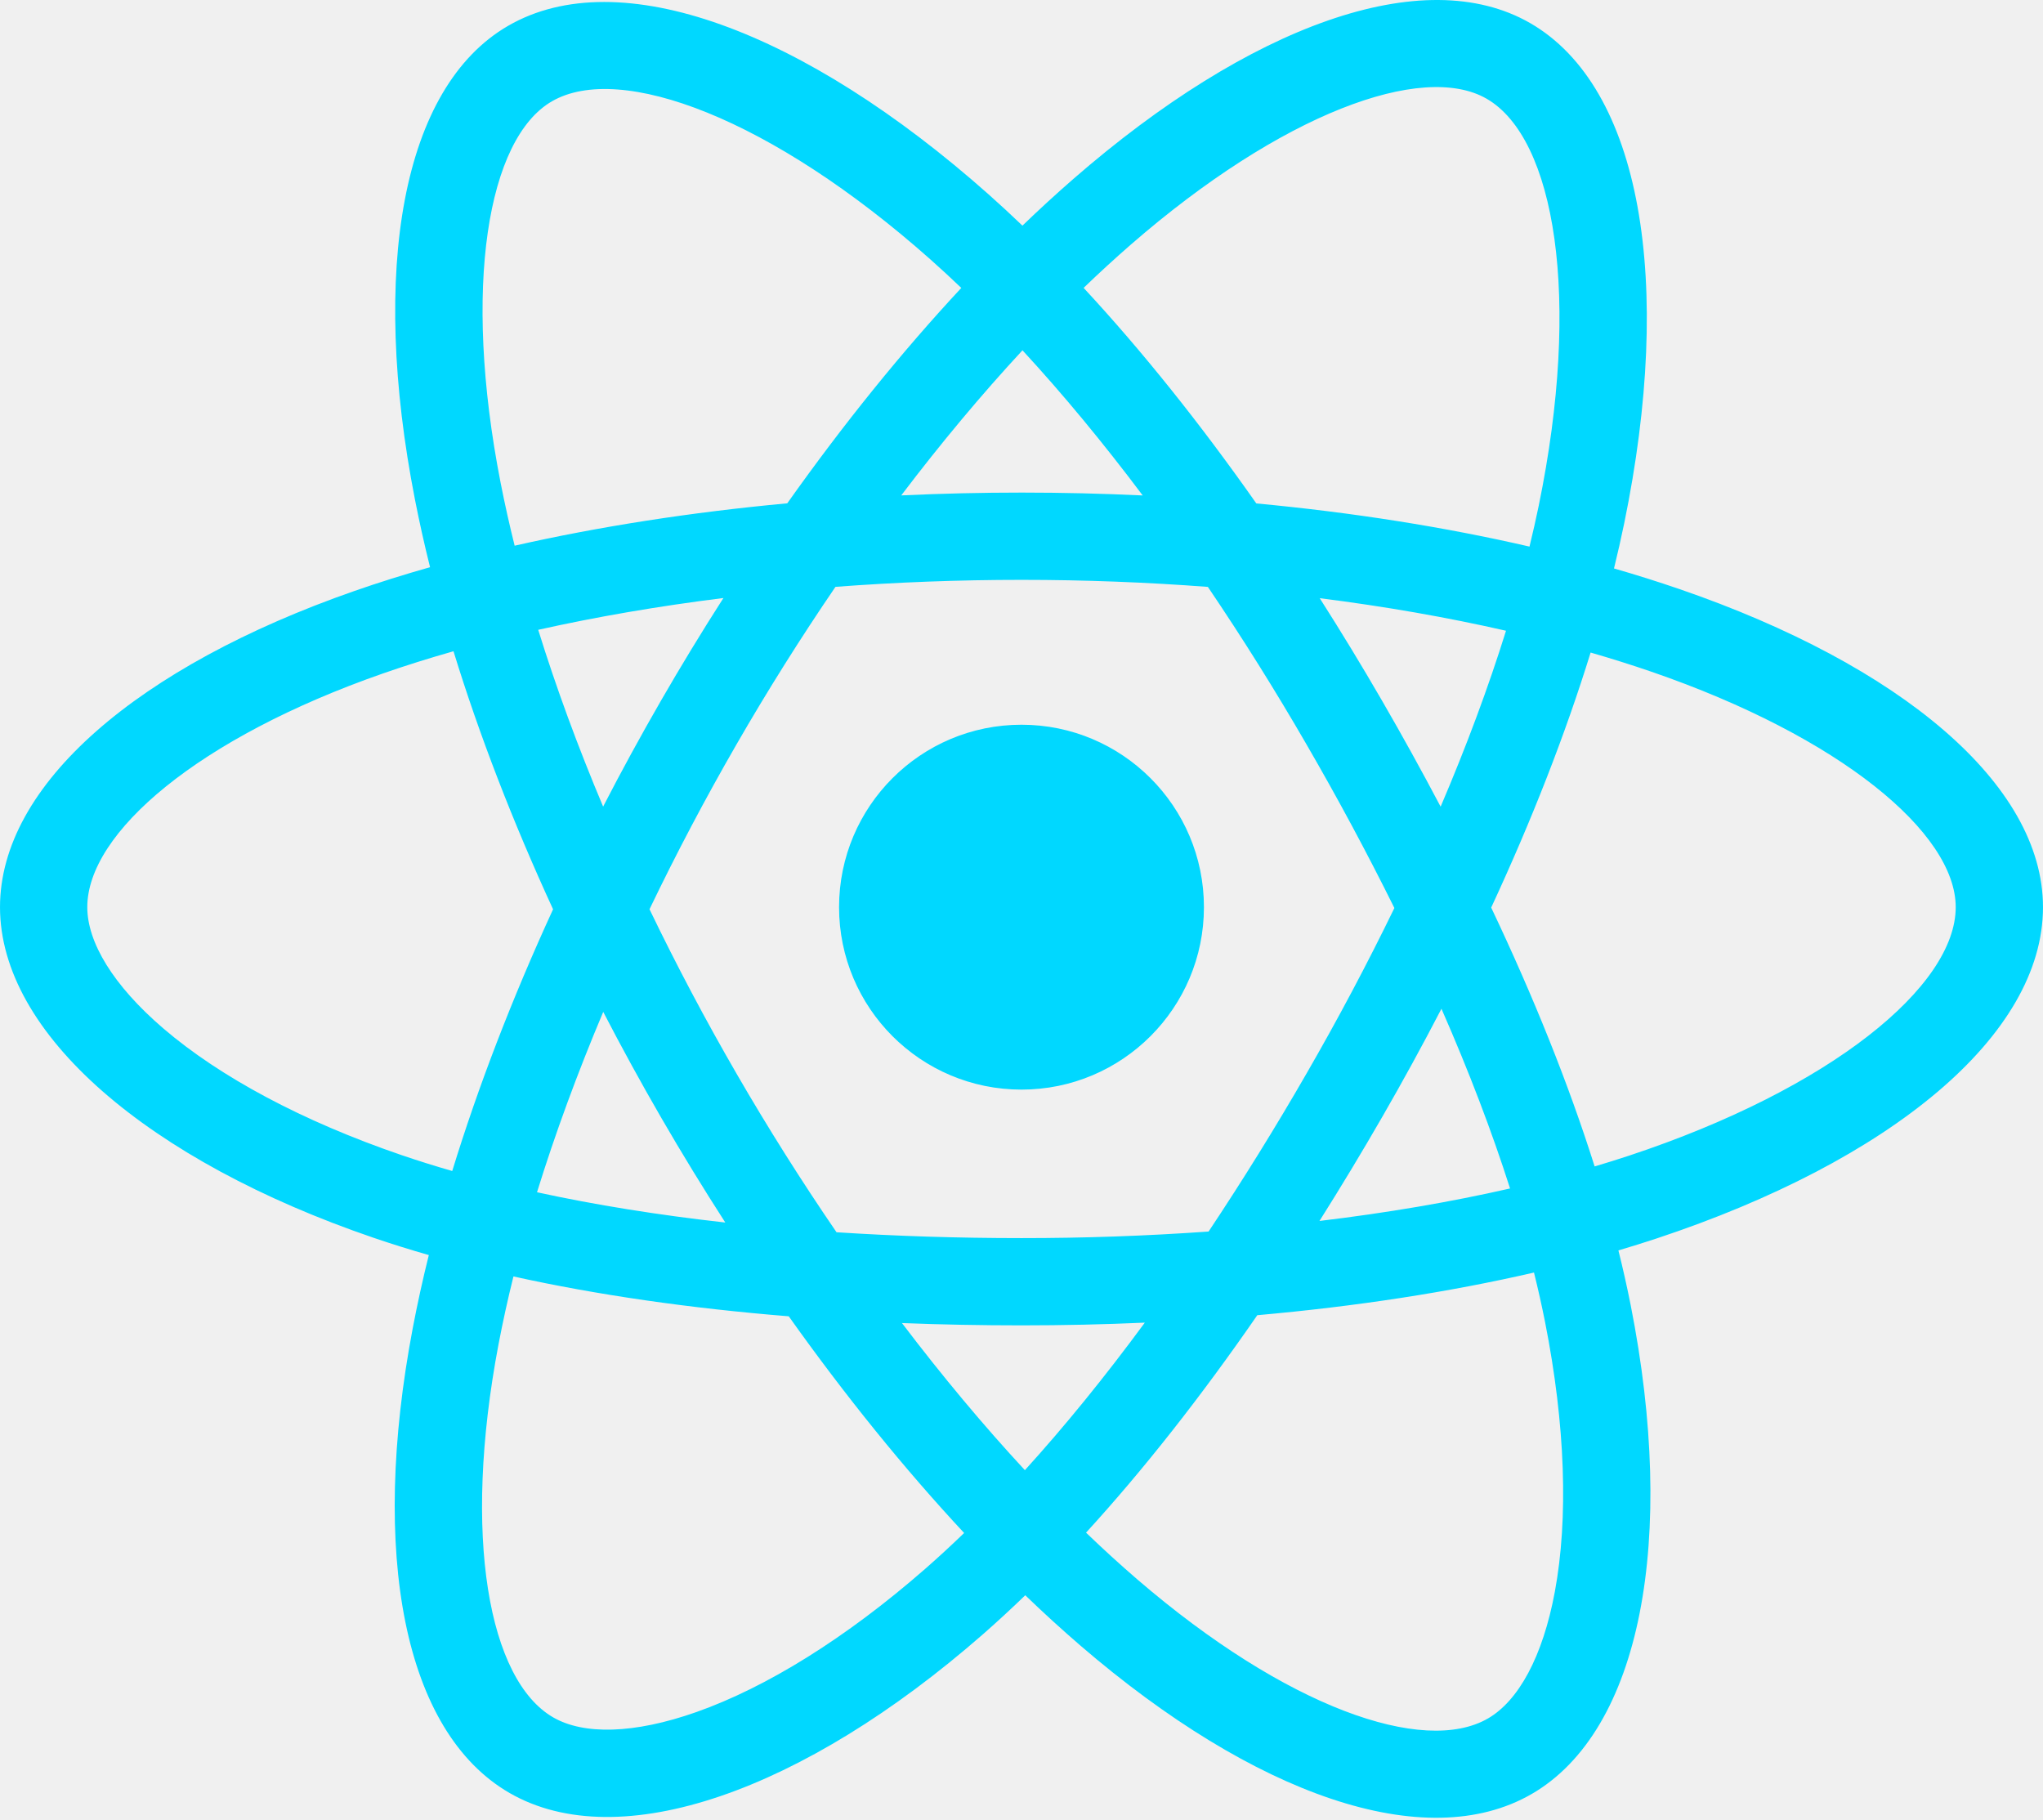
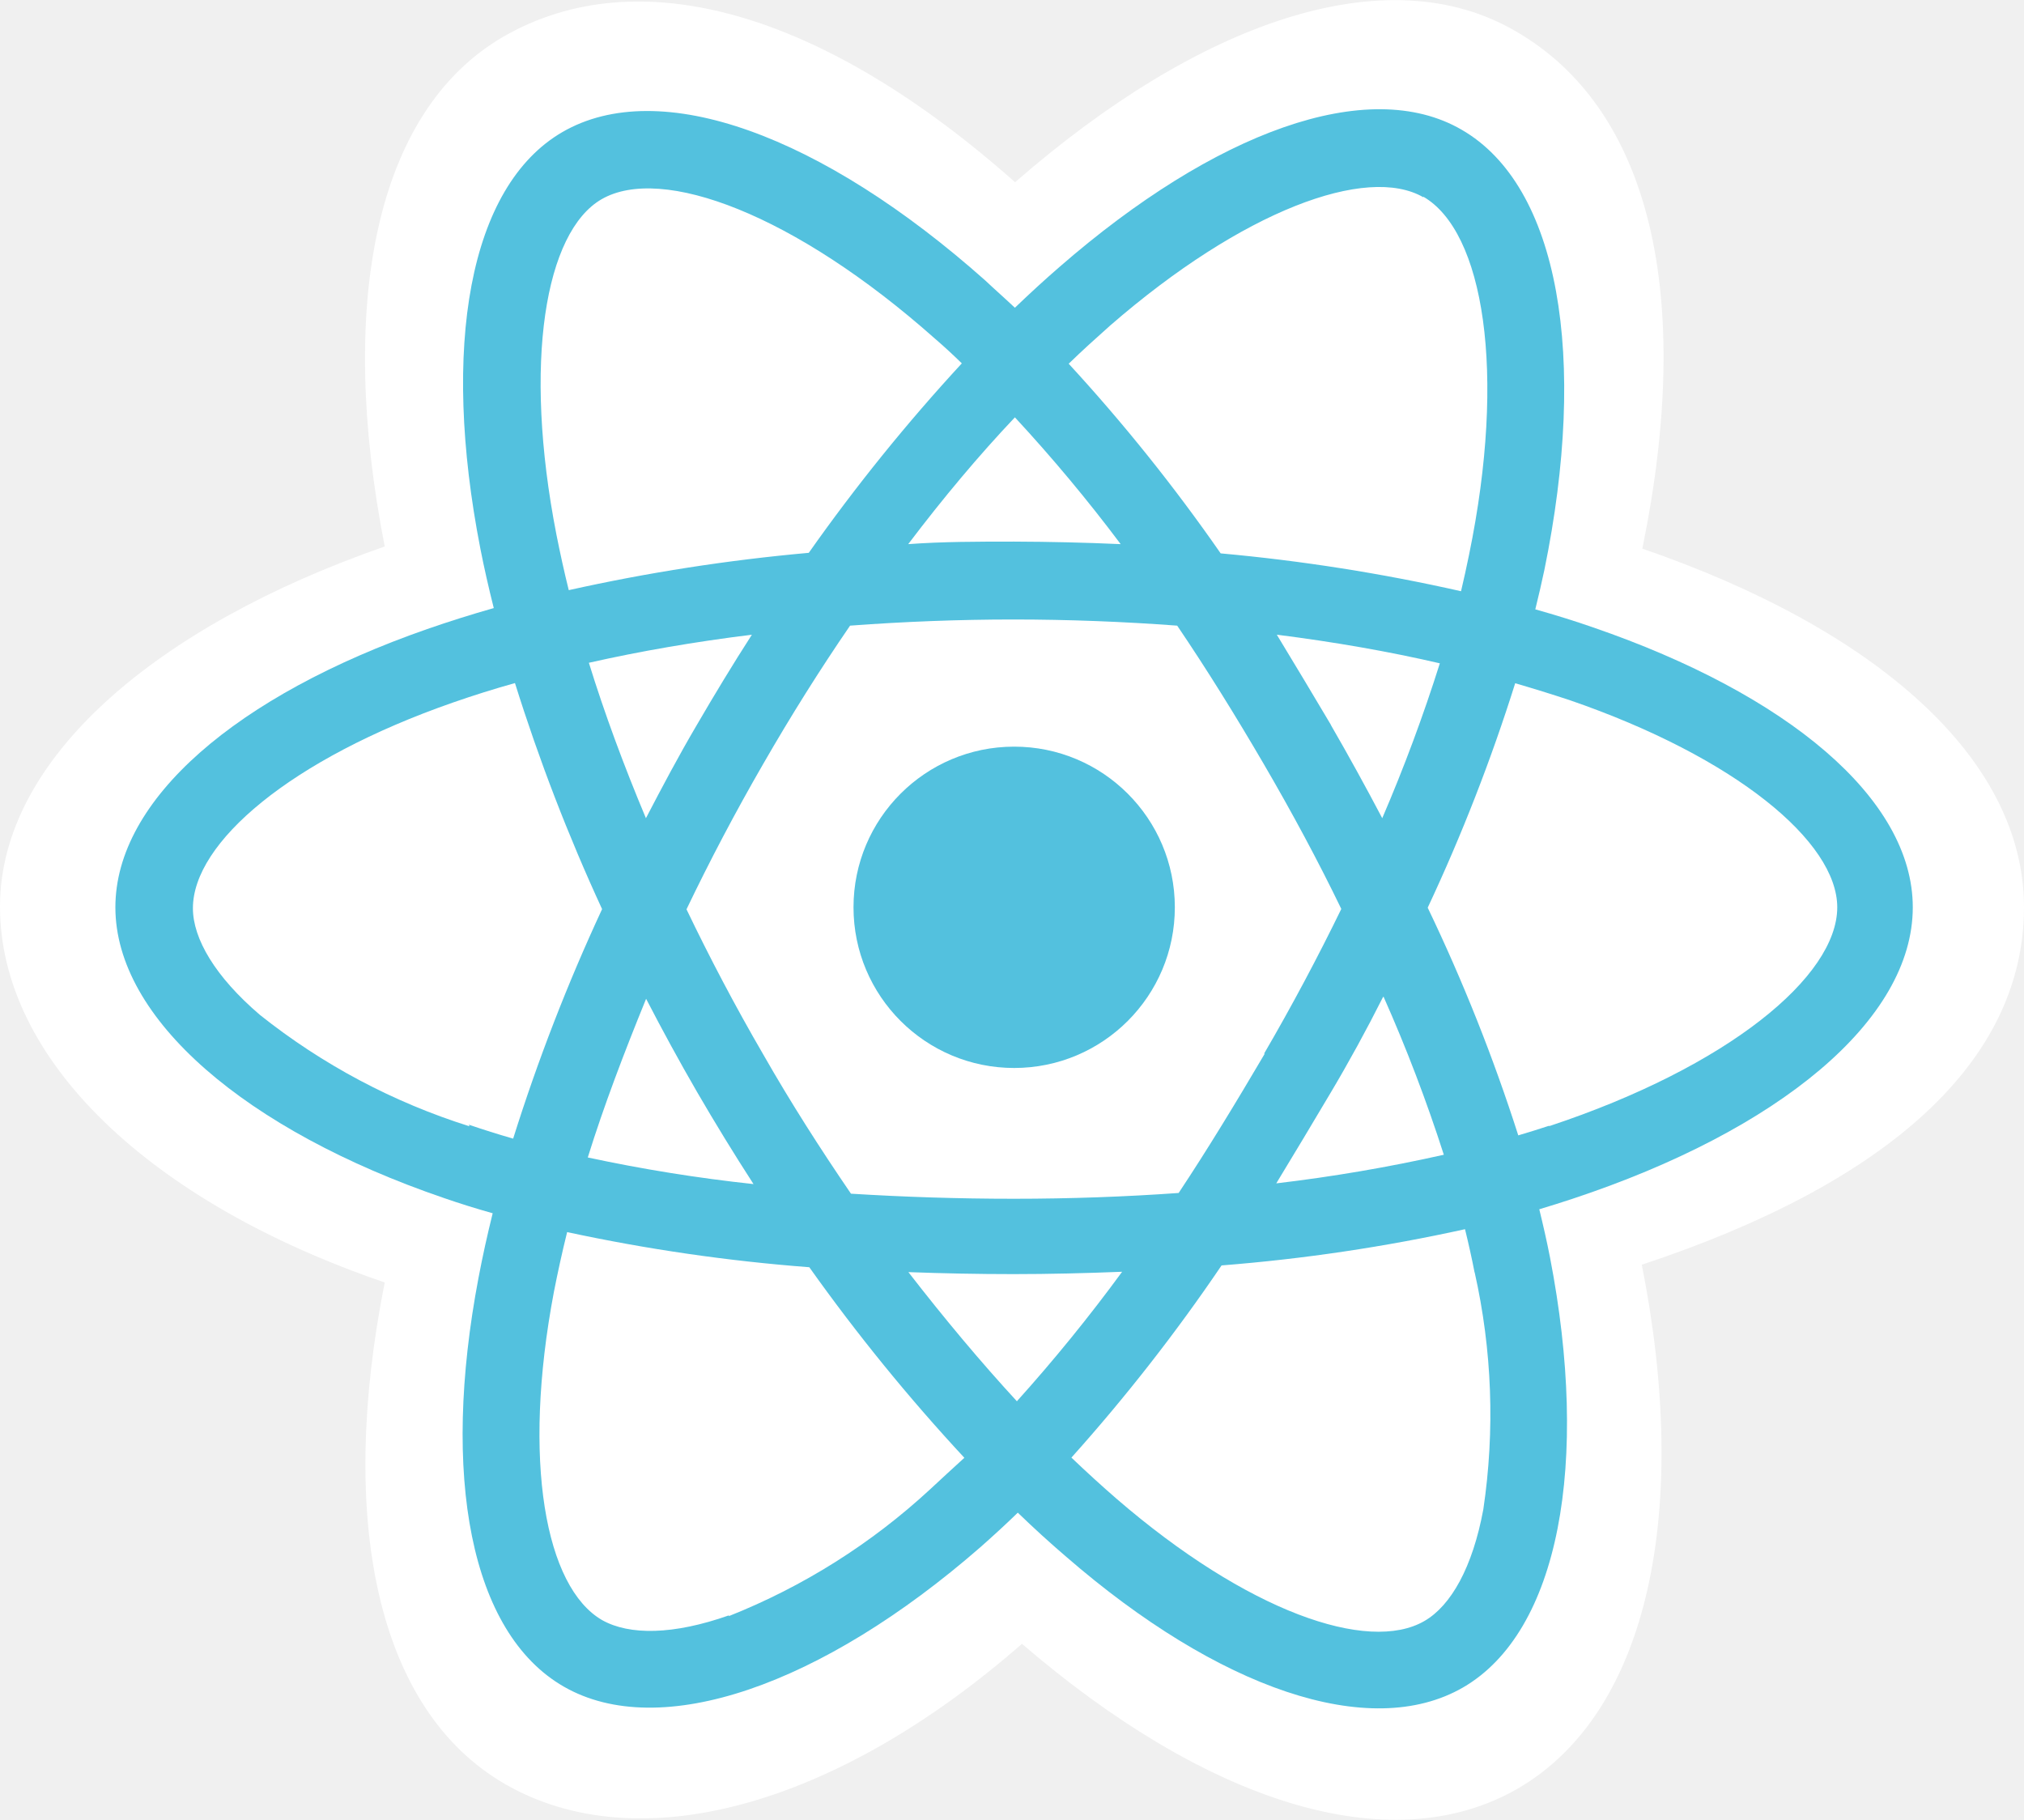
- <svg xmlns="http://www.w3.org/2000/svg" aria-hidden="true" role="img" class="iconify iconify--logos" width="35.93" height="32" preserveAspectRatio="xMidYMid meet" viewBox="0 0 256 228">
-   <path fill="#00D8FF" d="M210.483 73.824a171.49 171.49 0 0 0-8.24-2.597c.465-1.9.893-3.777 1.273-5.621c6.238-30.281 2.16-54.676-11.769-62.708c-13.355-7.7-35.196.329-57.254 19.526a171.23 171.23 0 0 0-6.375 5.848a155.866 155.866 0 0 0-4.241-3.917C100.759 3.829 77.587-4.822 63.673 3.233C50.33 10.957 46.379 33.89 51.995 62.588a170.974 170.974 0 0 0 1.892 8.48c-3.28.932-6.445 1.924-9.474 2.98C17.309 83.498 0 98.307 0 113.668c0 15.865 18.582 31.778 46.812 41.427a145.52 145.52 0 0 0 6.921 2.165a167.467 167.467 0 0 0-2.01 9.138c-5.354 28.2-1.173 50.591 12.134 58.266c13.744 7.926 36.812-.22 59.273-19.855a145.567 145.567 0 0 0 5.342-4.923a168.064 168.064 0 0 0 6.92 6.314c21.758 18.722 43.246 26.282 56.54 18.586c13.731-7.949 18.194-32.003 12.4-61.268a145.016 145.016 0 0 0-1.535-6.842c1.62-.48 3.21-.974 4.76-1.488c29.348-9.723 48.443-25.443 48.443-41.52c0-15.417-17.868-30.326-45.517-39.844Zm-6.365 70.984c-1.4.463-2.836.91-4.3 1.345c-3.24-10.257-7.612-21.163-12.963-32.432c5.106-11 9.31-21.767 12.459-31.957c2.619.758 5.16 1.557 7.61 2.4c23.69 8.156 38.14 20.213 38.14 29.504c0 9.896-15.606 22.743-40.946 31.14Zm-10.514 20.834c2.562 12.94 2.927 24.64 1.23 33.787c-1.524 8.219-4.59 13.698-8.382 15.893c-8.067 4.67-25.32-1.4-43.927-17.412a156.726 156.726 0 0 1-6.437-5.87c7.214-7.889 14.423-17.06 21.459-27.246c12.376-1.098 24.068-2.894 34.671-5.345a134.17 134.17 0 0 1 1.386 6.193ZM87.276 214.515c-7.882 2.783-14.16 2.863-17.955.675c-8.075-4.657-11.432-22.636-6.853-46.752a156.923 156.923 0 0 1 1.869-8.499c10.486 2.32 22.093 3.988 34.498 4.994c7.084 9.967 14.501 19.128 21.976 27.15a134.668 134.668 0 0 1-4.877 4.492c-9.933 8.682-19.886 14.842-28.658 17.94ZM50.35 144.747c-12.483-4.267-22.792-9.812-29.858-15.863c-6.35-5.437-9.555-10.836-9.555-15.216c0-9.322 13.897-21.212 37.076-29.293c2.813-.98 5.757-1.905 8.812-2.773c3.204 10.42 7.406 21.315 12.477 32.332c-5.137 11.18-9.399 22.249-12.634 32.792a134.718 134.718 0 0 1-6.318-1.979Zm12.378-84.26c-4.811-24.587-1.616-43.134 6.425-47.789c8.564-4.958 27.502 2.111 47.463 19.835a144.318 144.318 0 0 1 3.841 3.545c-7.438 7.987-14.787 17.08-21.808 26.988c-12.04 1.116-23.565 2.908-34.161 5.309a160.342 160.342 0 0 1-1.76-7.887Zm110.427 27.268a347.8 347.8 0 0 0-7.785-12.803c8.168 1.033 15.994 2.404 23.343 4.08c-2.206 7.072-4.956 14.465-8.193 22.045a381.151 381.151 0 0 0-7.365-13.322Zm-45.032-43.861c5.044 5.465 10.096 11.566 15.065 18.186a322.04 322.04 0 0 0-30.257-.006c4.974-6.559 10.069-12.652 15.192-18.18ZM82.802 87.83a323.167 323.167 0 0 0-7.227 13.238c-3.184-7.553-5.909-14.98-8.134-22.152c7.304-1.634 15.093-2.97 23.209-3.984a321.524 321.524 0 0 0-7.848 12.897Zm8.081 65.352c-8.385-.936-16.291-2.203-23.593-3.793c2.26-7.3 5.045-14.885 8.298-22.6a321.187 321.187 0 0 0 7.257 13.246c2.594 4.48 5.28 8.868 8.038 13.147Zm37.542 31.03c-5.184-5.592-10.354-11.779-15.403-18.433c4.902.192 9.899.29 14.978.29c5.218 0 10.376-.117 15.453-.343c-4.985 6.774-10.018 12.97-15.028 18.486Zm52.198-57.817c3.422 7.8 6.306 15.345 8.596 22.52c-7.422 1.694-15.436 3.058-23.88 4.071a382.417 382.417 0 0 0 7.859-13.026a347.403 347.403 0 0 0 7.425-13.565Zm-16.898 8.101a358.557 358.557 0 0 1-12.281 19.815a329.4 329.4 0 0 1-23.444.823c-7.967 0-15.716-.248-23.178-.732a310.202 310.202 0 0 1-12.513-19.846h.001a307.41 307.41 0 0 1-10.923-20.627a310.278 310.278 0 0 1 10.89-20.637l-.001.001a307.318 307.318 0 0 1 12.413-19.761c7.613-.576 15.42-.876 23.31-.876H128c7.926 0 15.743.303 23.354.883a329.357 329.357 0 0 1 12.335 19.695a358.489 358.489 0 0 1 11.036 20.54a329.472 329.472 0 0 1-11 20.722Zm22.56-122.124c8.572 4.944 11.906 24.881 6.52 51.026c-.344 1.668-.73 3.367-1.15 5.09c-10.622-2.452-22.155-4.275-34.23-5.408c-7.034-10.017-14.323-19.124-21.64-27.008a160.789 160.789 0 0 1 5.888-5.4c18.9-16.447 36.564-22.941 44.612-18.3ZM128 90.808c12.625 0 22.86 10.235 22.86 22.86s-10.235 22.86-22.86 22.86s-22.86-10.235-22.86-22.86s10.235-22.86 22.86-22.86Z" />
+ <svg xmlns="http://www.w3.org/2000/svg" id="Layer_1" data-name="Layer 1" viewBox="0 0 111.74 100.46">
+   <defs>
+     <style>
+       .cls-1{fill:#fff}.cls-2{fill:#53c1de}
+     </style>
+   </defs>
+   <path class="cls-1" d="M.76 52.19C.76 60.62 9 68.5 22 72.94c-2.6 13.06-.47 23.59 6.64 27.69 7.31 4.22 18.2 1.3 28.54-7.74 10.08 8.67 20.26 12.08 27.36 8 7.31-4.23 9.53-15.47 6.86-28.93 13.53-4.48 21.1-11.19 21.1-19.74 0-8.25-8.25-15.38-21.07-19.79 2.87-14 .44-24.29-7-28.57C77.32-.28 67 3.31 56.8 12.2 46.16 2.76 36-.12 28.56 4.16 21.43 8.29 19.39 19 22 32.31 9.44 36.68.76 44 .76 52.19z" transform="translate(-.76 -2.14)" />
+   <path class="cls-2" d="M88.72 36.78c-1-.35-2.1-.69-3.2-1 .18-.73.35-1.46.5-2.17 2.41-11.74.83-21.2-4.57-24.31-5.17-3-13.64.13-22.19 7.57-.82.71-1.65 1.47-2.47 2.26-.55-.52-1.1-1-1.64-1.51-9-8-17.95-11.31-23.34-8.19-5.17 3-6.7 11.88-4.53 23 .21 1.07.46 2.17.74 3.28-1.27.36-2.5.75-3.68 1.16-10.5 3.66-17.21 9.4-17.21 15.36 0 6.15 7.2 12.31 18.14 16.05.87.3 1.76.58 2.69.84-.3 1.21-.56 2.39-.78 3.55-2.08 10.93-.46 19.61 4.7 22.58 5.33 3.07 14.27-.08 23-7.69.69-.61 1.38-1.24 2.07-1.91.89.86 1.79 1.68 2.68 2.44 8.37 7.26 16.74 10.19 21.9 7.21 5.32-3.08 7-12.41 4.8-23.75-.17-.87-.37-1.75-.59-2.65.63-.19 1.24-.38 1.84-.58 11.38-3.77 18.78-9.86 18.78-16.09 0-6-6.92-11.76-17.64-15.45z" transform="translate(-.76 -2.14)" />
+   <path class="cls-1" d="M86.25 64.3c-.54.18-1.1.35-1.67.52a98.39 98.39 0 0 0-5-12.57 99.6 99.6 0 0 0 4.83-12.39c1 .29 2 .6 3 .93 9.18 3.16 14.78 7.83 14.78 11.44 0 3.83-6.05 8.81-15.87 12.07zm-4.08 8.07a35.72 35.72 0 0 1 .48 13.1c-.59 3.19-1.78 5.31-3.25 6.16-3.12 1.81-9.81-.54-17-6.75-.82-.71-1.65-1.47-2.49-2.27A99.6 99.6 0 0 0 68.2 72a98 98 0 0 0 13.44-2c.2.82.38 1.62.53 2.4zM41 91.32c-3.06 1.08-5.49 1.11-7 .26-3.13-1.81-4.43-8.78-2.66-18.12.21-1.07.45-2.17.73-3.3a99.32 99.32 0 0 0 13.37 1.94A103.82 103.82 0 0 0 54 82.62q-1 .91-1.89 1.74a35.84 35.84 0 0 1-11.11 7zm-14.32-27a35.82 35.82 0 0 1-11.57-6.15c-2.46-2.1-3.7-4.2-3.7-5.89 0-3.62 5.38-8.23 14.37-11.36 1.09-.38 2.23-.74 3.41-1.07A103.83 103.83 0 0 0 34 52.33 104 104 0 0 0 29.09 65c-.84-.24-1.66-.5-2.45-.77zm4.8-32.66c-1.86-9.53-.62-16.72 2.49-18.52 3.32-1.92 10.66.82 18.4 7.69.5.43 1 .89 1.49 1.37a102.28 102.28 0 0 0-8.45 10.46 103.36 103.36 0 0 0-13.25 2.06c-.25-1-.48-2.06-.68-3.06zm42.77 10.52c-1-1.69-2-3.35-3-5 3.17.4 6.2.93 9 1.58a90.88 90.88 0 0 1-3.18 8.55c-.9-1.71-1.85-3.44-2.85-5.17zm-17.46-17a87.88 87.88 0 0 1 5.84 7q-2.91-.13-5.89-.14c-2 0-3.91 0-5.84.14 1.93-2.55 3.91-4.91 5.89-7zm-17.57 17c-1 1.7-1.91 3.42-2.8 5.13-1.23-2.93-2.29-5.8-3.15-8.58 2.83-.64 5.85-1.16 9-1.55-1.05 1.63-2.06 3.3-3.05 5zm3.14 25.33a88.52 88.52 0 0 1-9.15-1.47c.88-2.83 2-5.77 3.22-8.76.89 1.72 1.82 3.43 2.81 5.14q1.51 2.6 3.12 5.09zm14.55 12c-2-2.17-4-4.56-6-7.14 1.9.07 3.84.11 5.8.11s4-.05 6-.13a91.37 91.37 0 0 1-5.82 7.16zm20.23-22.35a86.87 86.87 0 0 1 3.33 8.73 90.69 90.69 0 0 1-9.25 1.58c1-1.64 2-3.32 3-5s2-3.51 2.88-5.26zm-6.55 3.14C69 63 67.45 65.56 65.83 68c-2.94.21-6 .32-9.09.32s-6.09-.1-9-.28c-1.68-2.46-3.31-5-4.85-7.7-1.54-2.65-2.95-5.33-4.23-8 1.28-2.67 2.69-5.35 4.22-8q2.3-4 4.81-7.66c2.95-.22 6-.34 9-.34 3.08 0 6.11.12 9.06.34 1.64 2.42 3.24 5 4.78 7.64s3 5.35 4.28 8c-1.29 2.65-2.72 5.34-4.27 8zM79.34 13c3.32 1.92 4.61 9.65 2.52 19.78a67.5 67.5 0 0 1-.44 2 101.84 101.84 0 0 0-13.27-2.09 98.2 98.2 0 0 0-8.39-10.47c.76-.74 1.53-1.43 2.28-2.1 7.33-6.37 14.18-8.89 17.3-7.09z" transform="translate(-.76 -2.14)" />
+   <path class="cls-2" d="M56.74 43.36a8.87 8.87 0 1 1-8.86 8.87 8.87 8.87 0 0 1 8.86-8.87" transform="translate(-.76 -2.14)" />
</svg>
